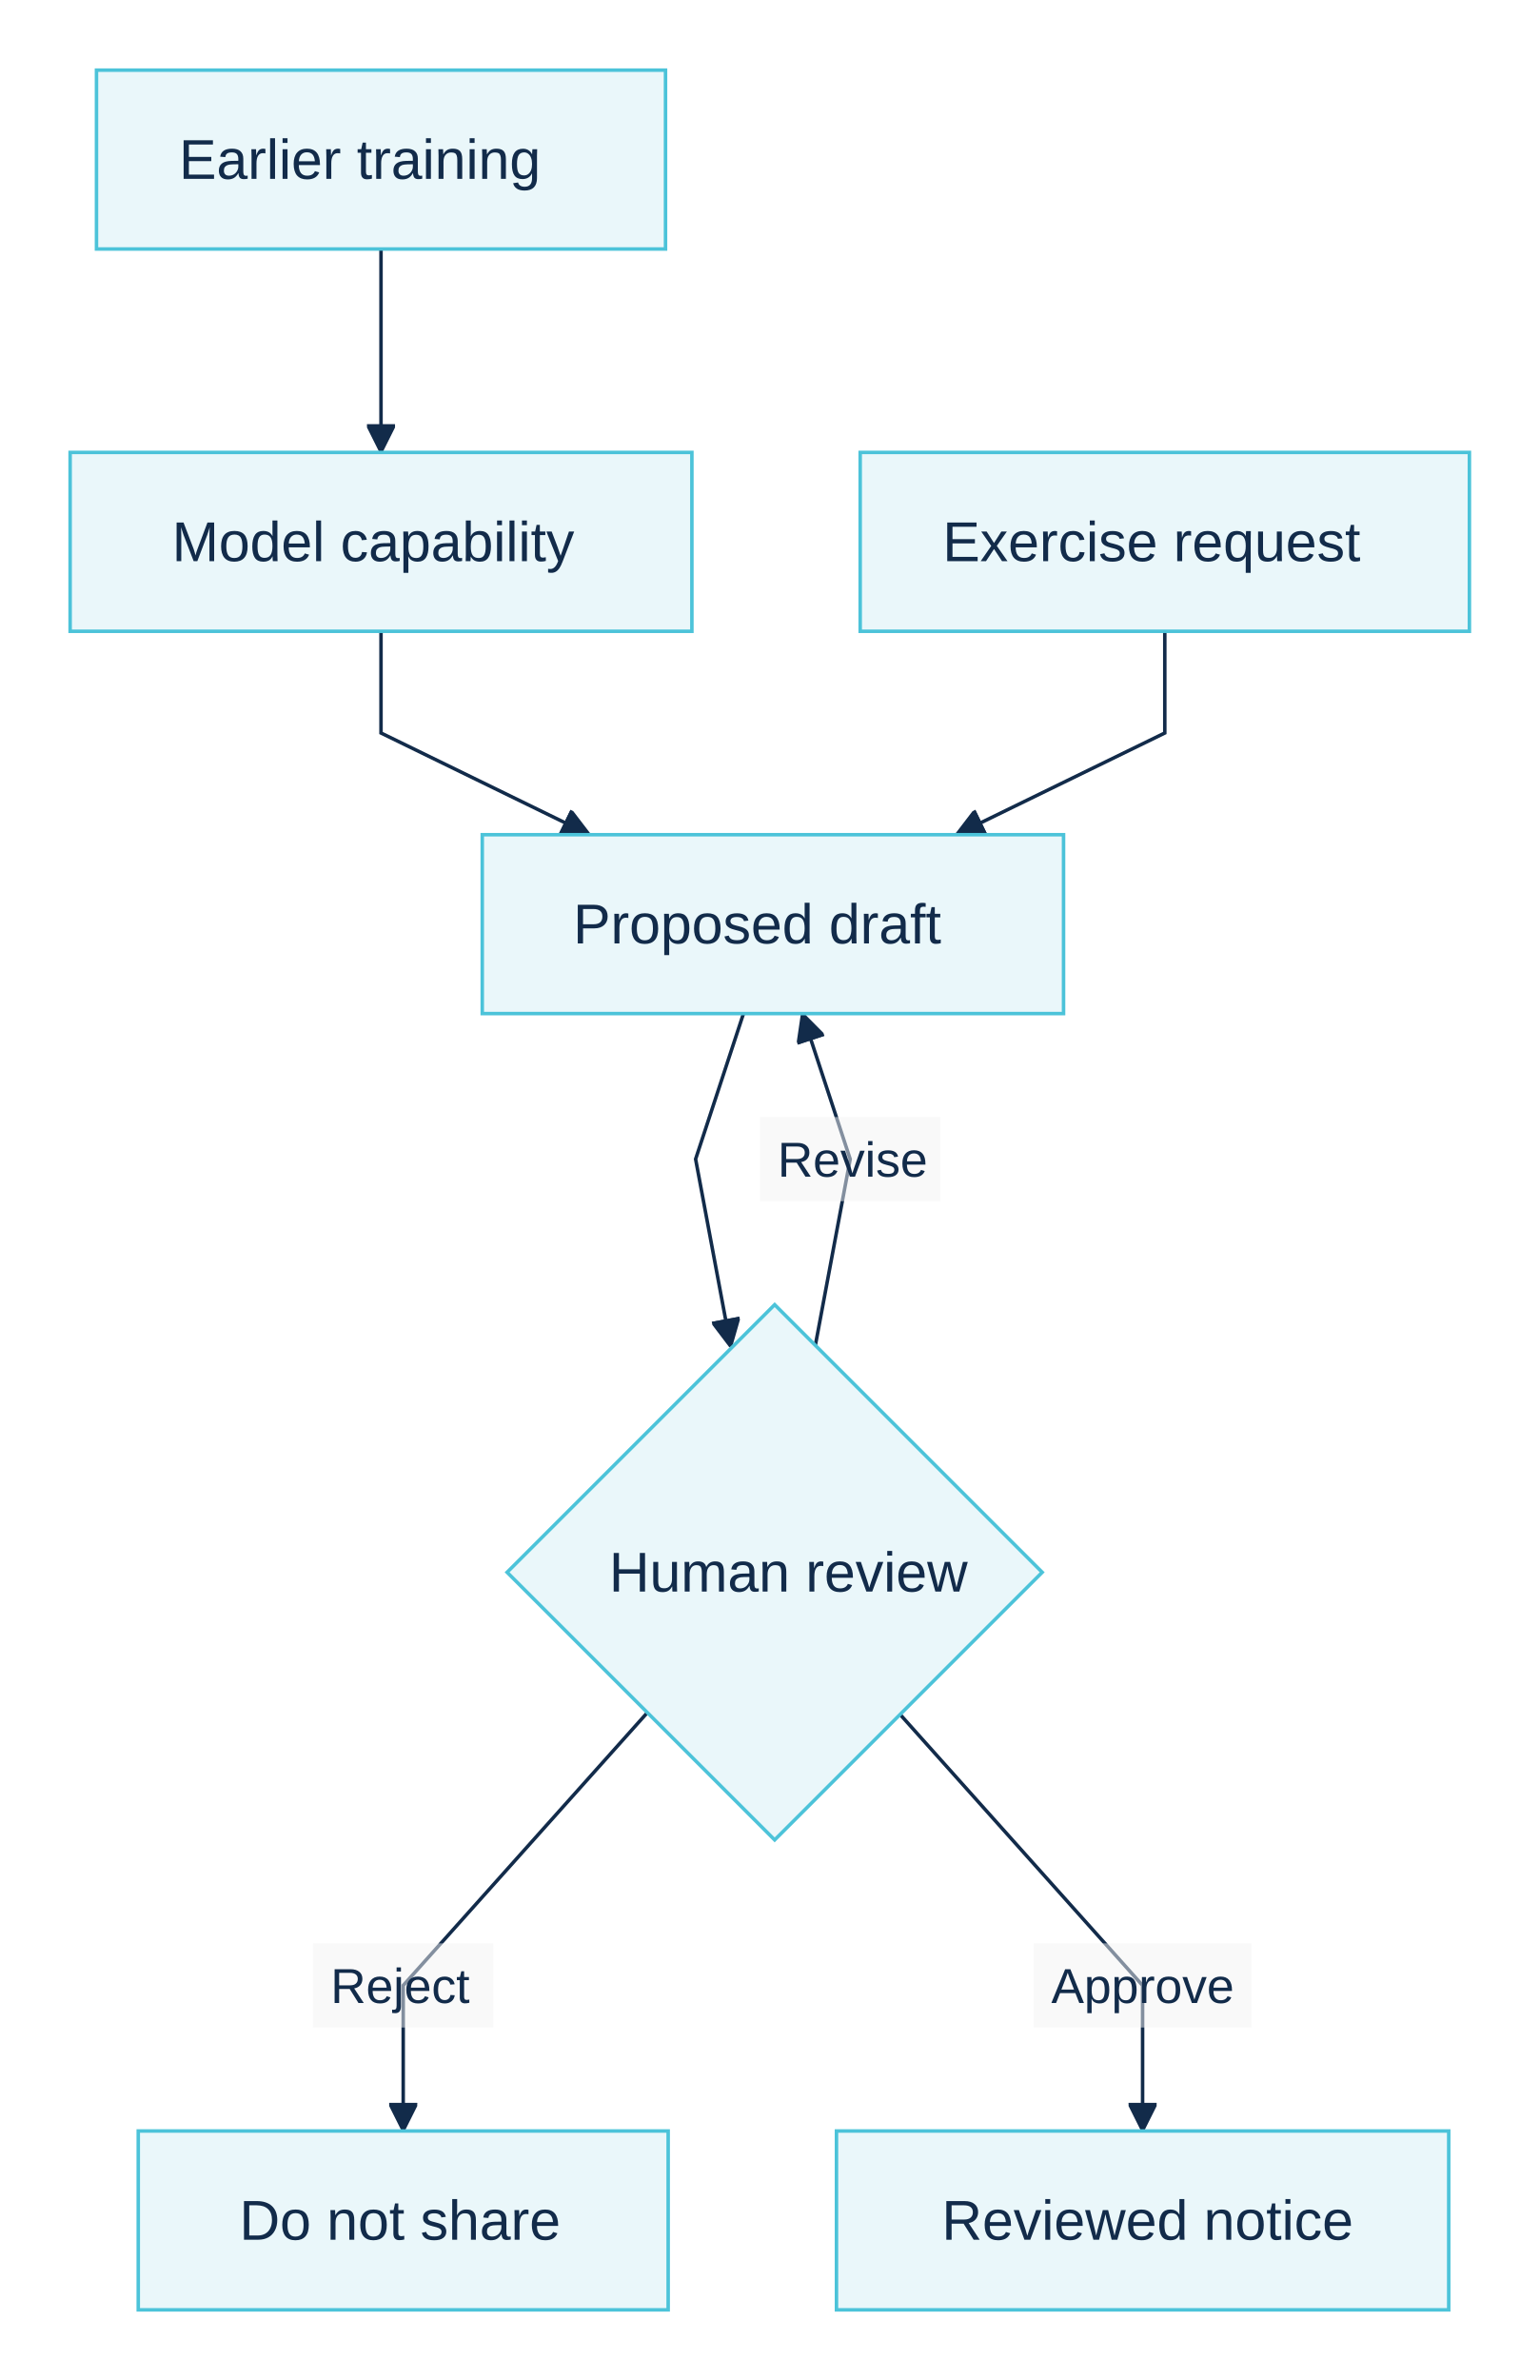
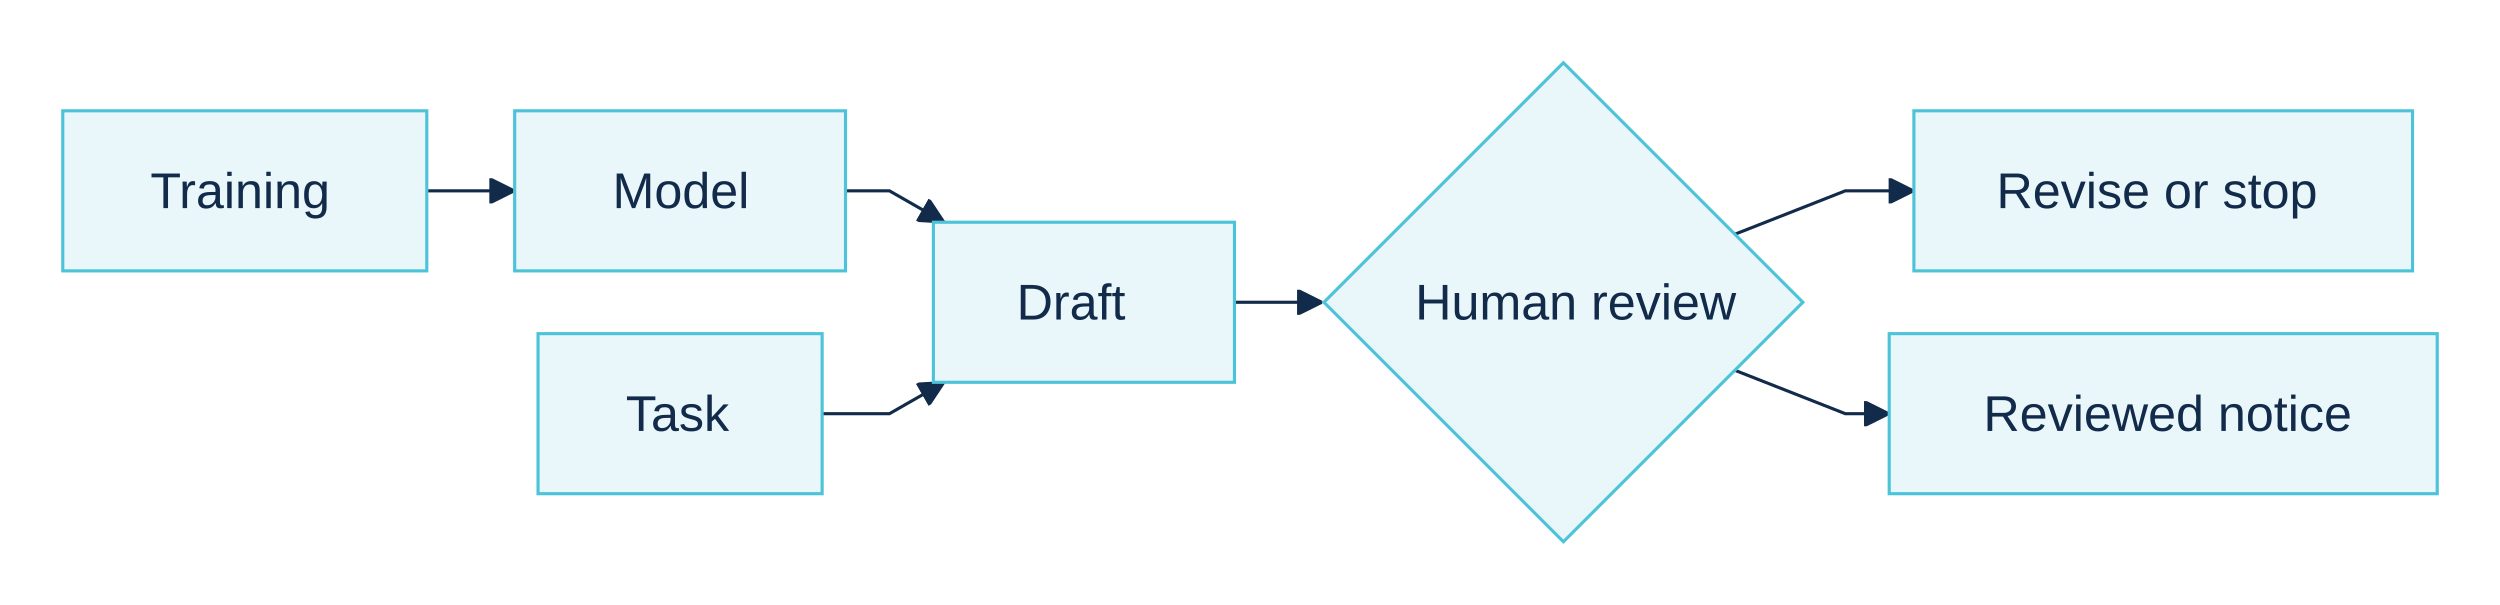
- <svg xmlns="http://www.w3.org/2000/svg" id="my-svg" width="100%" class="flowchart" style="max-width: 415.062px; background-color: rgb(243, 243, 243);" viewBox="-12 -12 439.062 678.609" role="graphics-document document" aria-roledescription="flowchart-v2" font-family="Segoe UI, Arial, sans-serif" font-size="16px" fill="#122B4A">
+ <svg xmlns="http://www.w3.org/2000/svg" id="my-svg" width="100%" class="flowchart" style="max-width: 772.539px; background-color: rgb(243, 243, 243);" viewBox="-12 -12 796.539 192.609" role="graphics-document document" aria-roledescription="flowchart-v2" font-family="Segoe UI, Arial, sans-serif" font-size="16px" fill="#122B4A">
  <style>#my-svg{font-family:Segoe UI,Arial,sans-serif;font-size:16px;fill:#122B4A;}@keyframes edge-animation-frame{from{stroke-dashoffset:0;}}@keyframes dash{to{stroke-dashoffset:0;}}#my-svg .edge-animation-slow{stroke-dasharray:9,5!important;stroke-dashoffset:900;animation:dash 50s linear infinite;stroke-linecap:round;}#my-svg .edge-animation-fast{stroke-dasharray:9,5!important;stroke-dashoffset:900;animation:dash 20s linear infinite;stroke-linecap:round;}#my-svg .error-icon{fill:#F3F3F3;}#my-svg .error-text{fill:#122B4A;stroke:#122B4A;}#my-svg .edge-thickness-normal{stroke-width:1px;}#my-svg .edge-thickness-thick{stroke-width:3.5px;}#my-svg .edge-pattern-solid{stroke-dasharray:0;}#my-svg .edge-thickness-invisible{stroke-width:0;fill:none;}#my-svg .edge-pattern-dashed{stroke-dasharray:3;}#my-svg .edge-pattern-dotted{stroke-dasharray:2;}#my-svg .marker{fill:#122B4A;stroke:#122B4A;}#my-svg .marker.cross{stroke:#122B4A;}#my-svg svg{font-family:Segoe UI,Arial,sans-serif;font-size:16px;}#my-svg p{margin:0;}#my-svg .label{font-family:Segoe UI,Arial,sans-serif;color:#122B4A;}#my-svg .cluster-label text{fill:#122B4A;}#my-svg .cluster-label span{color:#122B4A;}#my-svg .cluster-label span p{background-color:transparent;}#my-svg .label text,#my-svg span{fill:#122B4A;color:#122B4A;}#my-svg .node rect,#my-svg .node circle,#my-svg .node ellipse,#my-svg .node polygon,#my-svg .node path{fill:#EAF7FA;stroke:#4CC3D9;stroke-width:1px;}#my-svg .rough-node .label text,#my-svg .node .label text,#my-svg .image-shape .label,#my-svg .icon-shape .label{text-anchor:middle;}#my-svg .node .katex path{fill:#000;stroke:#000;stroke-width:1px;}#my-svg .rough-node .label,#my-svg .node .label,#my-svg .image-shape .label,#my-svg .icon-shape .label{text-align:center;}#my-svg .node.clickable{cursor:pointer;}#my-svg .root .anchor path{fill:#122B4A!important;stroke-width:0;stroke:#122B4A;}#my-svg .arrowheadPath{fill:#0c0c0c;}#my-svg .edgePaths .path{stroke:#122B4A;stroke-width:1px;}#my-svg .flowchart-link{stroke:#122B4A;fill:none;}#my-svg .edgeLabel{background-color:#F3F3F3;text-align:center;}#my-svg .edgeLabel p{background-color:#F3F3F3;}#my-svg .edgeLabel rect{opacity:0.5;background-color:#F3F3F3;fill:#F3F3F3;}#my-svg .labelBkg{background-color:rgba(243, 243, 243, 0.5);}#my-svg .cluster rect{fill:#F3F3F3;stroke:#4CC3D9;stroke-width:1px;}#my-svg .cluster text{fill:#122B4A;}#my-svg .cluster span{color:#122B4A;}#my-svg .node .collapsed-indicator{fill:#4CC3D9;stroke:none;opacity:0.6;}#my-svg .node .collapsed-separator{stroke:#4CC3D9;stroke-width:0.75px;}#my-svg div.mermaidTooltip{position:absolute;text-align:center;max-width:200px;padding:2px;font-family:Segoe UI,Arial,sans-serif;font-size:12px;background:#F3F3F3;border:1px solid #4CC3D9;border-radius:2px;pointer-events:none;z-index:100;}#my-svg .flowchartTitleText{text-anchor:middle;font-size:18px;fill:#122B4A;}#my-svg rect.text{fill:none;stroke-width:0;}#my-svg .icon-shape,#my-svg .image-shape{background-color:#F3F3F3;text-align:center;}#my-svg .icon-shape p,#my-svg .image-shape p{background-color:#F3F3F3;padding:2px;}#my-svg .icon-shape .label rect,#my-svg .image-shape .label rect{opacity:0.5;background-color:#F3F3F3;fill:#F3F3F3;}#my-svg .label-icon{display:inline-block;height:1em;overflow:visible;vertical-align:-0.125em;}#my-svg .node .label-icon path{fill:currentColor;stroke:revert;stroke-width:revert;}#my-svg .node .neo-node{stroke:#4CC3D9;}#my-svg [data-look="neo"].node rect,#my-svg [data-look="neo"].cluster rect,#my-svg [data-look="neo"].node polygon{stroke:url(#my-svg-gradient);filter:drop-shadow( 1px 2px 2px rgba(185,185,185,1));}#my-svg [data-look="neo"].swimlane.cluster rect{filter:none;}#my-svg [data-look="neo"].node path{stroke:url(#my-svg-gradient);stroke-width:1px;}#my-svg [data-look="neo"].node .outer-path{filter:drop-shadow( 1px 2px 2px rgba(185,185,185,1));}#my-svg [data-look="neo"].node .neo-line path{stroke:#4CC3D9;filter:none;}#my-svg [data-look="neo"].node circle{stroke:url(#my-svg-gradient);filter:drop-shadow( 1px 2px 2px rgba(185,185,185,1));}#my-svg [data-look="neo"].node circle .state-start{fill:#000000;}#my-svg [data-look="neo"].icon-shape .icon{fill:url(#my-svg-gradient);filter:drop-shadow( 1px 2px 2px rgba(185,185,185,1));}#my-svg [data-look="neo"].icon-shape .icon-neo path{stroke:url(#my-svg-gradient);filter:drop-shadow( 1px 2px 2px rgba(185,185,185,1));}#my-svg :root{--mermaid-font-family:Segoe UI,Arial,sans-serif;}</style>
  <g>
    <marker id="my-svg_flowchart-v2-pointEnd" class="marker flowchart-v2" viewBox="0 0 10 10" refX="5" refY="5" markerUnits="userSpaceOnUse" markerWidth="8" markerHeight="8" orient="auto">
      <path d="M 0 0 L 10 5 L 0 10 z" class="arrowMarkerPath" style="stroke-width: 1; stroke-dasharray: 1, 0;" fill="#122B4A" stroke="#122B4A" />
    </marker>
    <marker id="my-svg_flowchart-v2-pointStart" class="marker flowchart-v2" viewBox="0 0 10 10" refX="4.5" refY="5" markerUnits="userSpaceOnUse" markerWidth="8" markerHeight="8" orient="auto">
      <path d="M 0 5 L 10 10 L 10 0 z" class="arrowMarkerPath" style="stroke-width: 1; stroke-dasharray: 1, 0;" fill="#122B4A" stroke="#122B4A" />
    </marker>
    <marker id="my-svg_flowchart-v2-pointEnd-margin" class="marker flowchart-v2" viewBox="0 0 11.5 14" refX="11.5" refY="7" markerUnits="userSpaceOnUse" markerWidth="10.5" markerHeight="14" orient="auto">
      <path d="M 0 0 L 11.5 7 L 0 14 z" class="arrowMarkerPath" style="stroke-width: 0; stroke-dasharray: 1, 0;" fill="#122B4A" stroke="#122B4A" />
    </marker>
    <marker id="my-svg_flowchart-v2-pointStart-margin" class="marker flowchart-v2" viewBox="0 0 11.5 14" refX="1" refY="7" markerUnits="userSpaceOnUse" markerWidth="11.5" markerHeight="14" orient="auto">
      <polygon points="0,7 11.5,14 11.5,0" class="arrowMarkerPath" style="stroke-width: 0; stroke-dasharray: 1, 0;" fill="#122B4A" stroke="#122B4A" />
    </marker>
    <marker id="my-svg_flowchart-v2-circleEnd" class="marker flowchart-v2" viewBox="0 0 10 10" refX="11" refY="5" markerUnits="userSpaceOnUse" markerWidth="11" markerHeight="11" orient="auto">
      <circle cx="5" cy="5" r="5" class="arrowMarkerPath" style="stroke-width: 1; stroke-dasharray: 1, 0;" fill="#122B4A" stroke="#122B4A" />
    </marker>
    <marker id="my-svg_flowchart-v2-circleStart" class="marker flowchart-v2" viewBox="0 0 10 10" refX="-1" refY="5" markerUnits="userSpaceOnUse" markerWidth="11" markerHeight="11" orient="auto">
      <circle cx="5" cy="5" r="5" class="arrowMarkerPath" style="stroke-width: 1; stroke-dasharray: 1, 0;" fill="#122B4A" stroke="#122B4A" />
    </marker>
    <marker id="my-svg_flowchart-v2-circleEnd-margin" class="marker flowchart-v2" viewBox="0 0 10 10" refY="5" refX="12.25" markerUnits="userSpaceOnUse" markerWidth="14" markerHeight="14" orient="auto">
      <circle cx="5" cy="5" r="5" class="arrowMarkerPath" style="stroke-width: 0; stroke-dasharray: 1, 0;" fill="#122B4A" stroke="#122B4A" />
    </marker>
    <marker id="my-svg_flowchart-v2-circleStart-margin" class="marker flowchart-v2" viewBox="0 0 10 10" refX="-2" refY="5" markerUnits="userSpaceOnUse" markerWidth="14" markerHeight="14" orient="auto">
      <circle cx="5" cy="5" r="5" class="arrowMarkerPath" style="stroke-width: 0; stroke-dasharray: 1, 0;" fill="#122B4A" stroke="#122B4A" />
    </marker>
    <marker id="my-svg_flowchart-v2-crossEnd" class="marker cross flowchart-v2" viewBox="0 0 11 11" refX="12" refY="5.2" markerUnits="userSpaceOnUse" markerWidth="11" markerHeight="11" orient="auto">
      <path d="M 1,1 l 9,9 M 10,1 l -9,9" class="arrowMarkerPath" style="stroke-width: 2; stroke-dasharray: 1, 0;" fill="#122B4A" stroke="#122B4A" />
    </marker>
    <marker id="my-svg_flowchart-v2-crossStart" class="marker cross flowchart-v2" viewBox="0 0 11 11" refX="-1" refY="5.2" markerUnits="userSpaceOnUse" markerWidth="11" markerHeight="11" orient="auto">
      <path d="M 1,1 l 9,9 M 10,1 l -9,9" class="arrowMarkerPath" style="stroke-width: 2; stroke-dasharray: 1, 0;" fill="#122B4A" stroke="#122B4A" />
    </marker>
    <marker id="my-svg_flowchart-v2-crossEnd-margin" class="marker cross flowchart-v2" viewBox="0 0 15 15" refX="17.7" refY="7.5" markerUnits="userSpaceOnUse" markerWidth="12" markerHeight="12" orient="auto">
      <path d="M 1,1 L 14,14 M 1,14 L 14,1" class="arrowMarkerPath" style="stroke-width: 2.5;" fill="#122B4A" stroke="#122B4A" />
    </marker>
    <marker id="my-svg_flowchart-v2-crossStart-margin" class="marker cross flowchart-v2" viewBox="0 0 15 15" refX="-3.5" refY="7.5" markerUnits="userSpaceOnUse" markerWidth="12" markerHeight="12" orient="auto">
      <path d="M 1,1 L 14,14 M 1,14 L 14,1" class="arrowMarkerPath" style="stroke-width: 2.5; stroke-dasharray: 1, 0;" fill="#122B4A" stroke="#122B4A" />
    </marker>
    <g class="root">
      <g class="clusters" />
      <g class="edgePaths">
-         <path d="M96.66,59L96.66,88L96.66,113" id="my-svg-L_A_B_0" class="edge-thickness-normal edge-pattern-solid edge-thickness-normal edge-pattern-solid flowchart-link" style=";" data-edge="true" data-et="edge" data-id="L_A_B_0" data-points="W3sieCI6OTYuNjYwMTU2MjUsInkiOjU5fSx7IngiOjk2LjY2MDE1NjI1LCJ5Ijo4OH0seyJ4Ijo5Ni42NjAxNTYyNSwieSI6MTE3fV0=" data-look="classic" marker-end="url(#my-svg_flowchart-v2-pointEnd)" fill="none" stroke="#122B4A" stroke-width="1" />
-         <path d="M96.66,168L96.66,197L152.536,224.247" id="my-svg-L_B_C_0" class="edge-thickness-normal edge-pattern-solid edge-thickness-normal edge-pattern-solid flowchart-link" style=";" data-edge="true" data-et="edge" data-id="L_B_C_0" data-points="W3sieCI6OTYuNjYwMTU2MjUsInkiOjE2OH0seyJ4Ijo5Ni42NjAxNTYyNSwieSI6MTk3fSx7IngiOjE1Ni4xMzE3NzMyMjI0NzcwOCwieSI6MjI2fV0=" data-look="classic" marker-end="url(#my-svg_flowchart-v2-pointEnd)" fill="none" stroke="#122B4A" stroke-width="1" />
-         <path d="M320.191,168L320.191,197L264.315,224.247" id="my-svg-L_D_C_0" class="edge-thickness-normal edge-pattern-solid edge-thickness-normal edge-pattern-solid flowchart-link" style=";" data-edge="true" data-et="edge" data-id="L_D_C_0" data-points="W3sieCI6MzIwLjE5MTQwNjI1LCJ5IjoxNjh9LHsieCI6MzIwLjE5MTQwNjI1LCJ5IjoxOTd9LHsieCI6MjYwLjcxOTc4OTI3NzUyMjksInkiOjIyNn1d" data-look="classic" marker-end="url(#my-svg_flowchart-v2-pointEnd)" fill="none" stroke="#122B4A" stroke-width="1" />
-         <path d="M200.036,277L186.383,318.5L195.663,368.095" id="my-svg-L_C_E_0" class="edge-thickness-normal edge-pattern-solid edge-thickness-normal edge-pattern-solid flowchart-link" style=";" data-edge="true" data-et="edge" data-id="L_C_E_0" data-points="W3sieCI6MjAwLjAzNjI5MzE0MzY1NjcsInkiOjI3N30seyJ4IjoxODYuMzgyODEyNSwieSI6MzE4LjV9LHsieCI6MTk2LjM5ODUzNzU1Mzk0NCwieSI6MzcyLjAyNzI0MzY5NjA1NTk2fV0=" data-look="classic" marker-end="url(#my-svg_flowchart-v2-pointEnd)" fill="none" stroke="#122B4A" stroke-width="1" />
-         <path d="M220.453,372.027L230.469,318.5L218.065,280.8" id="my-svg-L_E_C_0" class="edge-thickness-normal edge-pattern-solid edge-thickness-normal edge-pattern-solid flowchart-link" style=";" data-edge="true" data-et="edge" data-id="L_E_C_0" data-points="W3sieCI6MjIwLjQ1MzAyNDk0NjA1NiwieSI6MzcyLjAyNzI0MzY5NjA1NTk2fSx7IngiOjIzMC40Njg3NSwieSI6MzE4LjV9LHsieCI6MjE2LjgxNTI2OTM1NjM0MzMsInkiOjI3N31d" data-look="classic" marker-end="url(#my-svg_flowchart-v2-pointEnd)" fill="none" stroke="#122B4A" stroke-width="1" />
-         <path d="M172.388,476.571L102.992,554.109L102.992,591.609" id="my-svg-L_E_F_0" class="edge-thickness-normal edge-pattern-solid edge-thickness-normal edge-pattern-solid flowchart-link" style=";" data-edge="true" data-et="edge" data-id="L_E_F_0" data-points="W3sieCI6MTcyLjM4NzcwODQ4NzM1MzIyLCJ5Ijo0NzYuNTcxMzAyMjM3MzUzMn0seyJ4IjoxMDIuOTkyMTg3NSwieSI6NTU0LjEwOTM3NX0seyJ4IjoxMDIuOTkyMTg3NSwieSI6NTk1LjYwOTM3NX1d" data-look="classic" marker-end="url(#my-svg_flowchart-v2-pointEnd)" fill="none" stroke="#122B4A" stroke-width="1" />
-         <path d="M244.464,476.571L313.859,554.109L313.859,591.609" id="my-svg-L_E_G_0" class="edge-thickness-normal edge-pattern-solid edge-thickness-normal edge-pattern-solid flowchart-link" style=";" data-edge="true" data-et="edge" data-id="L_E_G_0" data-points="W3sieCI6MjQ0LjQ2Mzg1NDAxMjY0Njc4LCJ5Ijo0NzYuNTcxMzAyMjM3MzUzMn0seyJ4IjozMTMuODU5Mzc1LCJ5Ijo1NTQuMTA5Mzc1fSx7IngiOjMxMy44NTkzNzUsInkiOjU5NS42MDkzNzV9XQ==" data-look="classic" marker-end="url(#my-svg_flowchart-v2-pointEnd)" fill="none" stroke="#122B4A" stroke-width="1" />
+         <path d="M123.984,48.805L137.984,48.805L147.984,48.805" id="my-svg-L_A_B_0" class="edge-thickness-normal edge-pattern-solid edge-thickness-normal edge-pattern-solid flowchart-link" style=";" data-edge="true" data-et="edge" data-id="L_A_B_0" data-points="W3sieCI6MTIzLjk4NDM3NSwieSI6NDguODA0Njg3NX0seyJ4IjoxMzcuOTg0Mzc1LCJ5Ijo0OC44MDQ2ODc1fSx7IngiOjE1MS45ODQzNzUsInkiOjQ4LjgwNDY4NzV9XQ==" data-look="classic" marker-end="url(#my-svg_flowchart-v2-pointEnd)" fill="none" stroke="#122B4A" stroke-width="1" />
+         <path d="M257.391,48.805L271.391,48.805L285.375,56.816" id="my-svg-L_B_C_0" class="edge-thickness-normal edge-pattern-solid edge-thickness-normal edge-pattern-solid flowchart-link" style=";" data-edge="true" data-et="edge" data-id="L_B_C_0" data-points="W3sieCI6MjU3LjM5MDYyNSwieSI6NDguODA0Njg3NX0seyJ4IjoyNzEuMzkwNjI1LCJ5Ijo0OC44MDQ2ODc1fSx7IngiOjI4OC44NDU1MTA1NjMzODAzLCJ5Ijo1OC44MDQ2ODc1fV0=" data-look="classic" marker-end="url(#my-svg_flowchart-v2-pointEnd)" fill="none" stroke="#122B4A" stroke-width="1" />
+         <path d="M249.945,119.805L271.391,119.805L285.375,111.793" id="my-svg-L_D_C_0" class="edge-thickness-normal edge-pattern-solid edge-thickness-normal edge-pattern-solid flowchart-link" style=";" data-edge="true" data-et="edge" data-id="L_D_C_0" data-points="W3sieCI6MjQ5Ljk0NTMxMjUsInkiOjExOS44MDQ2ODc1fSx7IngiOjI3MS4zOTA2MjUsInkiOjExOS44MDQ2ODc1fSx7IngiOjI4OC44NDU1MTA1NjMzODAzLCJ5IjoxMDkuODA0Njg3NX1d" data-look="classic" marker-end="url(#my-svg_flowchart-v2-pointEnd)" fill="none" stroke="#122B4A" stroke-width="1" />
+         <path d="M381.32,84.305L395.32,84.305L405.32,84.305" id="my-svg-L_C_E_0" class="edge-thickness-normal edge-pattern-solid edge-thickness-normal edge-pattern-solid flowchart-link" style=";" data-edge="true" data-et="edge" data-id="L_C_E_0" data-points="W3sieCI6MzgxLjMyMDMxMjUsInkiOjg0LjMwNDY4NzV9LHsieCI6Mzk1LjMyMDMxMjUsInkiOjg0LjMwNDY4NzV9LHsieCI6NDA5LjMyMDMxMjUsInkiOjg0LjMwNDY4NzV9XQ==" data-look="classic" marker-end="url(#my-svg_flowchart-v2-pointEnd)" fill="none" stroke="#122B4A" stroke-width="1" />
+         <path d="M540.398,62.773L575.93,48.805L593.797,48.805" id="my-svg-L_E_F_0" class="edge-thickness-normal edge-pattern-solid edge-thickness-normal edge-pattern-solid flowchart-link" style=";" data-edge="true" data-et="edge" data-id="L_E_F_0" data-points="W3sieCI6NTQwLjM5Nzc2Nzk4MTg5NzgsInkiOjYyLjc3Mjc2Nzk4MTg5Nzc4Nn0seyJ4Ijo1NzUuOTI5Njg3NSwieSI6NDguODA0Njg3NX0seyJ4Ijo1OTcuNzk2ODc1LCJ5Ijo0OC44MDQ2ODc1fV0=" data-look="classic" marker-end="url(#my-svg_flowchart-v2-pointEnd)" fill="none" stroke="#122B4A" stroke-width="1" />
+         <path d="M540.398,105.837L575.93,119.805L585.93,119.805" id="my-svg-L_E_G_0" class="edge-thickness-normal edge-pattern-solid edge-thickness-normal edge-pattern-solid flowchart-link" style=";" data-edge="true" data-et="edge" data-id="L_E_G_0" data-points="W3sieCI6NTQwLjM5Nzc2Nzk4MTg5NzgsInkiOjEwNS44MzY2MDcwMTgxMDIyMX0seyJ4Ijo1NzUuOTI5Njg3NSwieSI6MTE5LjgwNDY4NzV9LHsieCI6NTg5LjkyOTY4NzUsInkiOjExOS44MDQ2ODc1fV0=" data-look="classic" marker-end="url(#my-svg_flowchart-v2-pointEnd)" fill="none" stroke="#122B4A" stroke-width="1" />
      </g>
      <g class="edgeLabels">
        <g class="edgeLabel" />
        <g>
          <rect class="background" style="stroke: none" />
        </g>
        <g class="edgeLabel" />
        <g>
          <rect class="background" style="stroke: none" />
        </g>
        <g class="edgeLabel" />
        <g>
          <rect class="background" style="stroke: none" />
        </g>
        <g class="edgeLabel" />
        <g>
          <rect class="background" style="stroke: none" />
        </g>
-         <g class="edgeLabel" transform="translate(230.4688, 318.5)">
-           <rect x="-25.720" y="-12.000" width="51.440" height="24.000" fill="#F3F3F3" stroke="none" />
-           <text x="-20.720" y="5.000" text-anchor="start" font-family="Segoe UI, Arial, sans-serif" font-size="14" font-weight="normal" fill="#122B4A">Revise</text>
+         <g class="edgeLabel" />
+         <g>
+           <rect class="background" style="stroke: none" />
        </g>
-         <g class="edgeLabel" transform="translate(102.9922, 554.1094)">
-           <rect x="-25.720" y="-12.000" width="51.440" height="24.000" fill="#F3F3F3" stroke="none" />
-           <text x="-20.720" y="5.000" text-anchor="start" font-family="Segoe UI, Arial, sans-serif" font-size="14" font-weight="normal" fill="#122B4A">Reject</text>
-         </g>
-         <g class="edgeLabel" transform="translate(313.8594, 554.1094)">
-           <rect x="-31.040" y="-12.000" width="62.080" height="24.000" fill="#F3F3F3" stroke="none" />
-           <text x="-26.040" y="5.000" text-anchor="start" font-family="Segoe UI, Arial, sans-serif" font-size="14" font-weight="normal" fill="#122B4A">Approve</text>
+         <g class="edgeLabel" />
+         <g>
+           <rect class="background" style="stroke: none" />
        </g>
      </g>
      <g class="nodes">
-         <g class="node default" id="my-svg-flowchart-A-0" data-look="classic" transform="translate(96.66016, 33.5)">
-           <rect class="basic label-container" style="" x="-81.141" y="-25.5" width="162.281" height="51" fill="#EAF7FA" stroke="#4CC3D9" stroke-width="1" />
-           <text x="-57.600" y="5.500" text-anchor="start" font-family="Segoe UI, Arial, sans-serif" font-size="16" font-weight="normal" fill="#122B4A">Earlier training</text>
+         <g class="node default" id="my-svg-flowchart-A-0" data-look="classic" transform="translate(65.99219, 48.80469)">
+           <rect class="basic label-container" style="" x="-57.992" y="-25.5" width="115.984" height="51" fill="#EAF7FA" stroke="#4CC3D9" stroke-width="1" />
+           <text x="-30.080" y="5.500" text-anchor="start" font-family="Segoe UI, Arial, sans-serif" font-size="16" font-weight="normal" fill="#122B4A">Training</text>
        </g>
-         <g class="node default" id="my-svg-flowchart-B-1" data-look="classic" transform="translate(96.66016, 142.5)">
-           <rect class="basic label-container" style="" x="-88.66" y="-25.5" width="177.32" height="51" fill="#EAF7FA" stroke="#4CC3D9" stroke-width="1" />
-           <text x="-59.600" y="5.500" text-anchor="start" font-family="Segoe UI, Arial, sans-serif" font-size="16" font-weight="normal" fill="#122B4A">Model capability</text>
+         <g class="node default" id="my-svg-flowchart-B-1" data-look="classic" transform="translate(204.6875, 48.80469)">
+           <rect class="basic label-container" style="" x="-52.703" y="-25.5" width="105.406" height="51" fill="#EAF7FA" stroke="#4CC3D9" stroke-width="1" />
+           <text x="-21.520" y="5.500" text-anchor="start" font-family="Segoe UI, Arial, sans-serif" font-size="16" font-weight="normal" fill="#122B4A">Model</text>
        </g>
-         <g class="node default" id="my-svg-flowchart-C-3" data-look="classic" transform="translate(208.4258, 251.5)">
-           <rect class="basic label-container" style="" x="-82.891" y="-25.5" width="165.781" height="51" fill="#EAF7FA" stroke="#4CC3D9" stroke-width="1" />
-           <text x="-56.960" y="5.500" text-anchor="start" font-family="Segoe UI, Arial, sans-serif" font-size="16" font-weight="normal" fill="#122B4A">Proposed draft</text>
+         <g class="node default" id="my-svg-flowchart-C-3" data-look="classic" transform="translate(333.3555, 84.30469)">
+           <rect class="basic label-container" style="" x="-47.965" y="-25.5" width="95.93" height="51" fill="#EAF7FA" stroke="#4CC3D9" stroke-width="1" />
+           <text x="-21.440" y="5.500" text-anchor="start" font-family="Segoe UI, Arial, sans-serif" font-size="16" font-weight="normal" fill="#122B4A">Draft</text>
        </g>
-         <g class="node default" id="my-svg-flowchart-D-4" data-look="classic" transform="translate(320.1914, 142.5)">
-           <rect class="basic label-container" style="" x="-86.871" y="-25.5" width="173.742" height="51" fill="#EAF7FA" stroke="#4CC3D9" stroke-width="1" />
-           <text x="-63.360" y="5.500" text-anchor="start" font-family="Segoe UI, Arial, sans-serif" font-size="16" font-weight="normal" fill="#122B4A">Exercise request</text>
+         <g class="node default" id="my-svg-flowchart-D-4" data-look="classic" transform="translate(204.6875, 119.8047)">
+           <rect class="basic label-container" style="" x="-45.258" y="-25.5" width="90.516" height="51" fill="#EAF7FA" stroke="#4CC3D9" stroke-width="1" />
+           <text x="-17.280" y="5.500" text-anchor="start" font-family="Segoe UI, Arial, sans-serif" font-size="16" font-weight="normal" fill="#122B4A">Task</text>
        </g>
-         <g class="node default" id="my-svg-flowchart-E-7" data-look="classic" transform="translate(208.4258, 436.3047)">
+         <g class="node default" id="my-svg-flowchart-E-7" data-look="classic" transform="translate(485.625, 84.30469)">
          <polygon points="76.305,0 152.609,-76.305 76.305,-152.609 0,-76.305" class="label-container" transform="translate(-75.80469, 76.30469)" fill="#EAF7FA" stroke="#4CC3D9" stroke-width="1" />
          <text x="-46.720" y="5.500" text-anchor="start" font-family="Segoe UI, Arial, sans-serif" font-size="16" font-weight="normal" fill="#122B4A">Human review</text>
        </g>
-         <g class="node default" id="my-svg-flowchart-F-11" data-look="classic" transform="translate(102.9922, 621.1094)">
-           <rect class="basic label-container" style="" x="-75.562" y="-25.5" width="151.125" height="51" fill="#EAF7FA" stroke="#4CC3D9" stroke-width="1" />
-           <text x="-46.720" y="5.500" text-anchor="start" font-family="Segoe UI, Arial, sans-serif" font-size="16" font-weight="normal" fill="#122B4A">Do not share</text>
+         <g class="node default" id="my-svg-flowchart-F-9" data-look="classic" transform="translate(677.2344, 48.80469)">
+           <rect class="basic label-container" style="" x="-79.438" y="-25.5" width="158.875" height="51" fill="#EAF7FA" stroke="#4CC3D9" stroke-width="1" />
+           <text x="-53.120" y="5.500" text-anchor="start" font-family="Segoe UI, Arial, sans-serif" font-size="16" font-weight="normal" fill="#122B4A">Revise or stop</text>
        </g>
-         <g class="node default" id="my-svg-flowchart-G-13" data-look="classic" transform="translate(313.8594, 621.1094)">
+         <g class="node default" id="my-svg-flowchart-G-11" data-look="classic" transform="translate(677.2344, 119.8047)">
          <rect class="basic label-container" style="" x="-87.305" y="-25.5" width="174.609" height="51" fill="#EAF7FA" stroke="#4CC3D9" stroke-width="1" />
          <text x="-57.280" y="5.500" text-anchor="start" font-family="Segoe UI, Arial, sans-serif" font-size="16" font-weight="normal" fill="#122B4A">Reviewed notice</text>
        </g>
      </g>
    </g>
  </g>
  <defs>
    <filter id="my-svg-drop-shadow" height="130%" width="130%">
      <feDropShadow dx="4" dy="4" stdDeviation="0" flood-opacity="0.06" flood-color="#000000" />
    </filter>
  </defs>
  <defs>
    <filter id="my-svg-drop-shadow-small" height="150%" width="150%">
      <feDropShadow dx="2" dy="2" stdDeviation="0" flood-opacity="0.06" flood-color="#000000" />
    </filter>
  </defs>
  <linearGradient id="my-svg-gradient" gradientUnits="objectBoundingBox" x1="0%" y1="0%" x2="100%" y2="0%">
    <stop offset="0%" stop-color="#4CC3D9" stop-opacity="1" />
    <stop offset="100%" stop-color="#122B4A" stop-opacity="1" />
  </linearGradient>
</svg>
